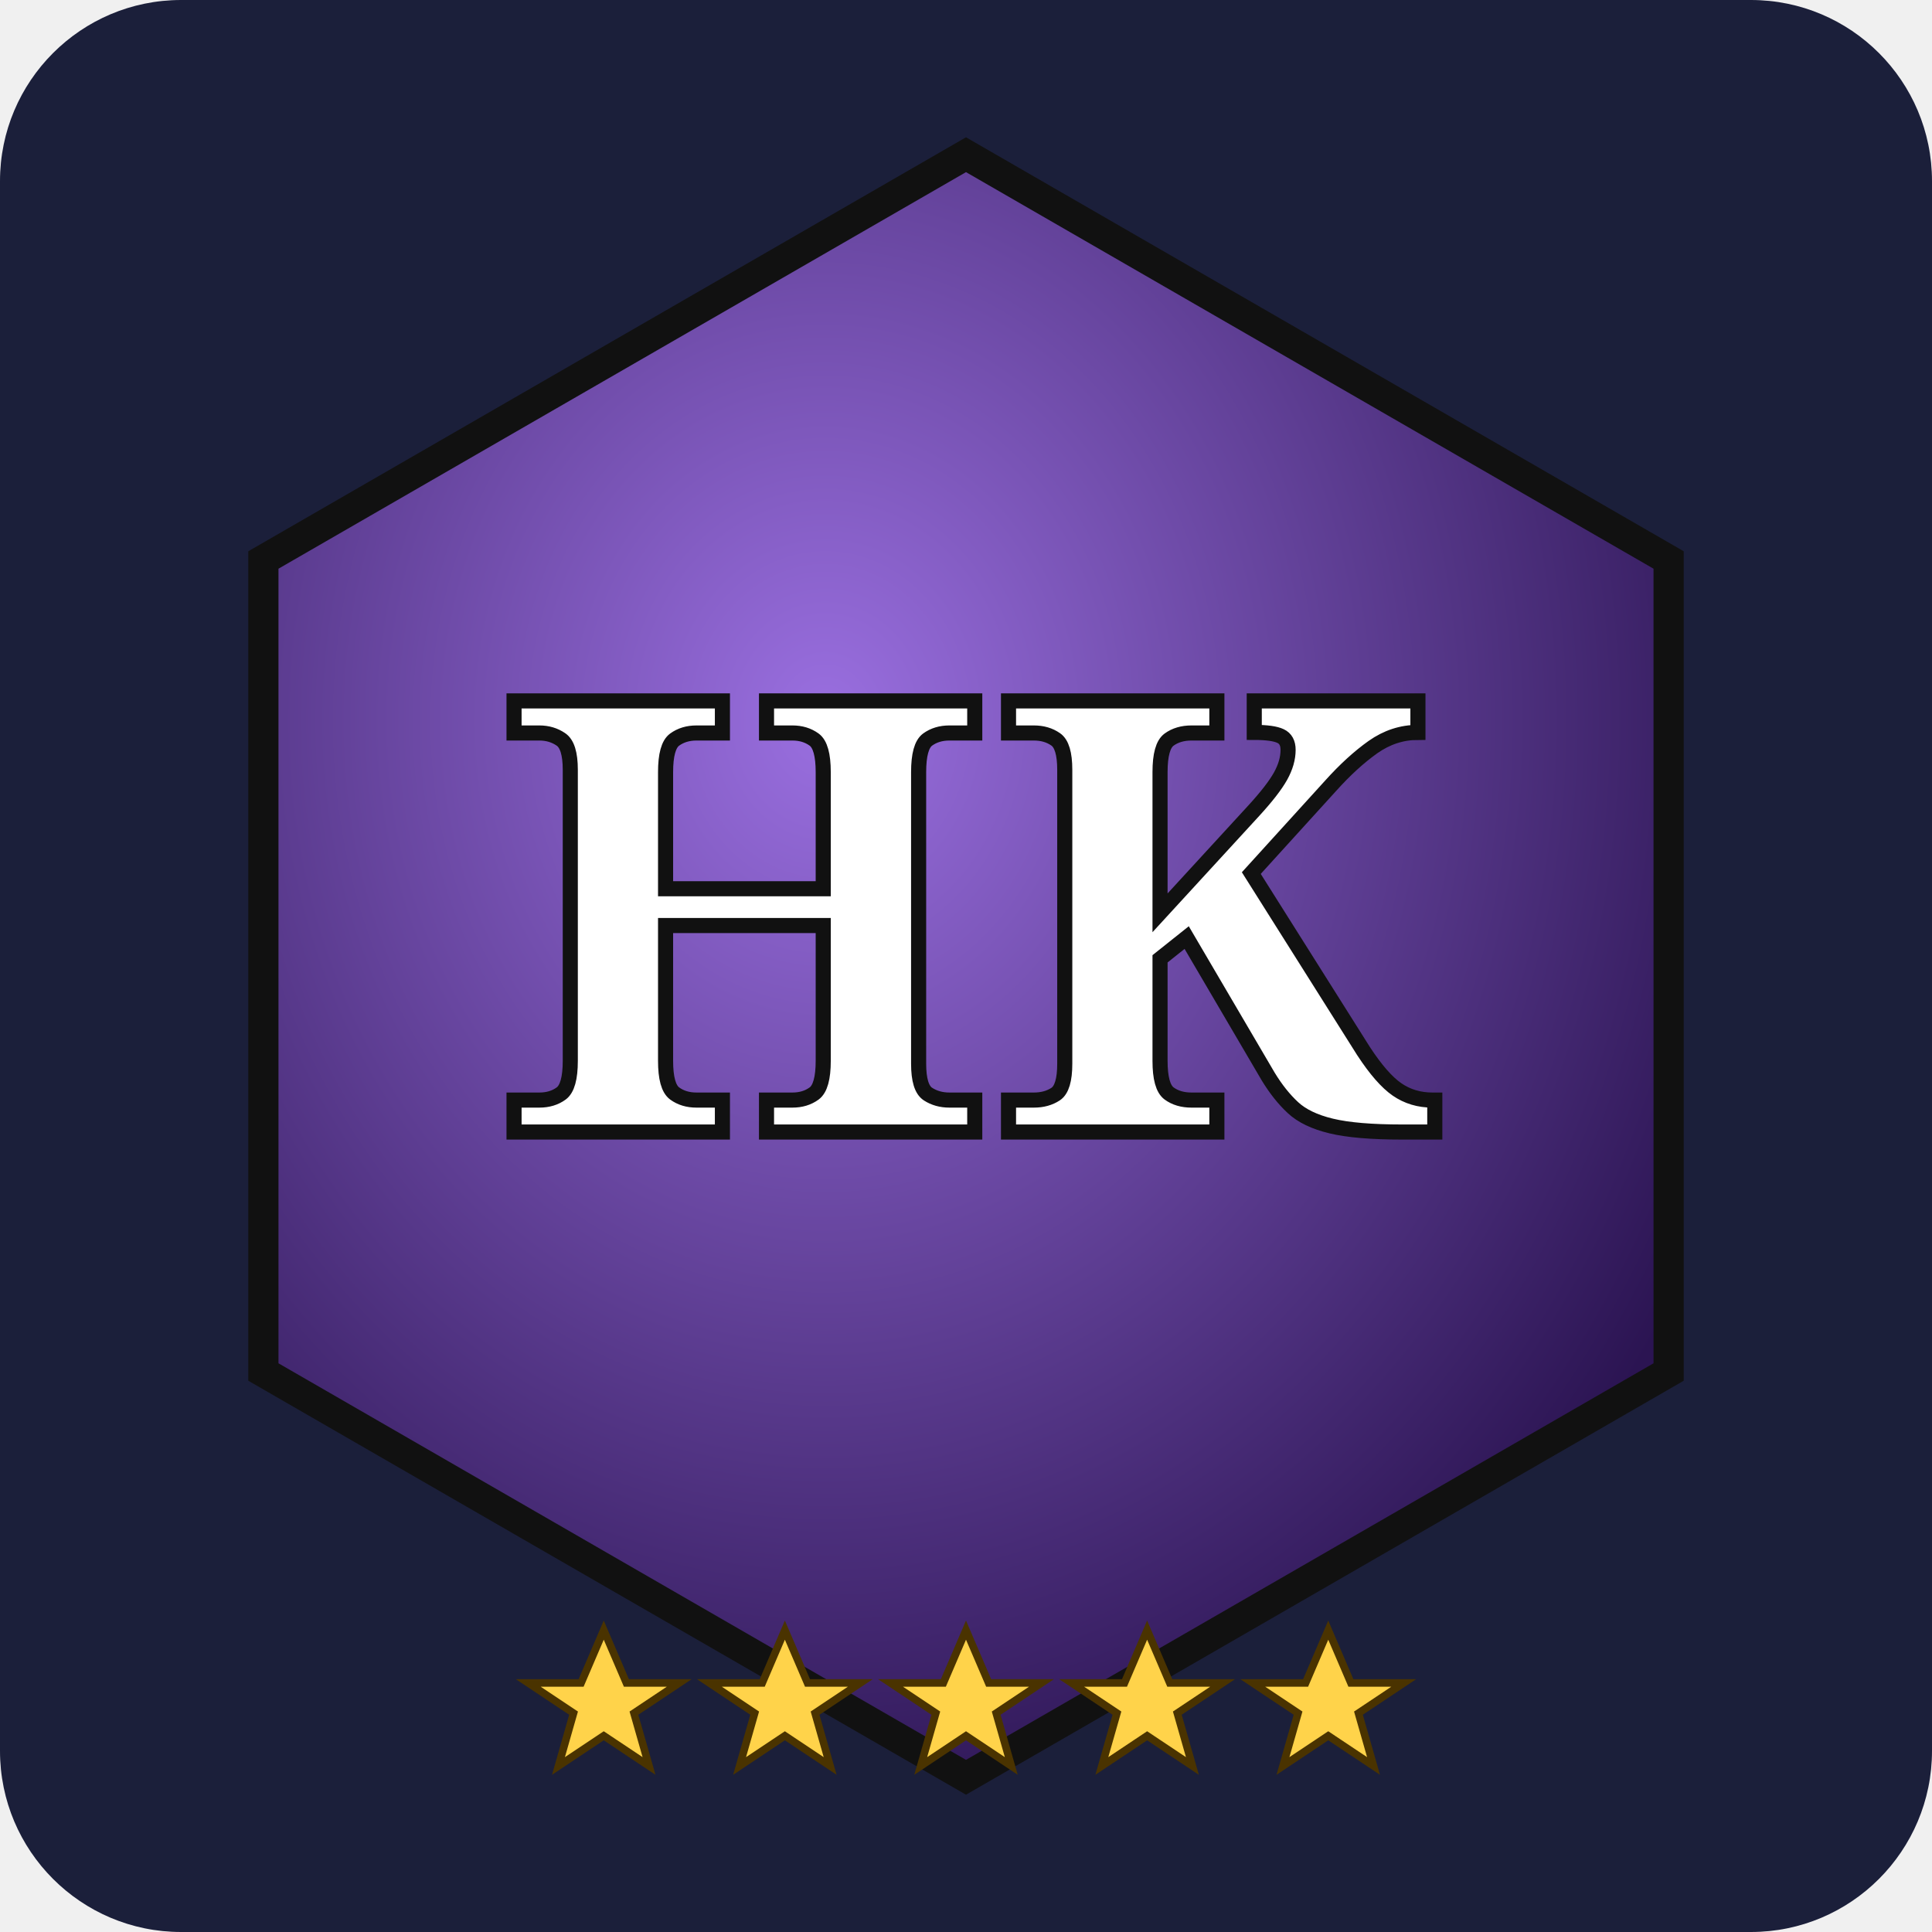
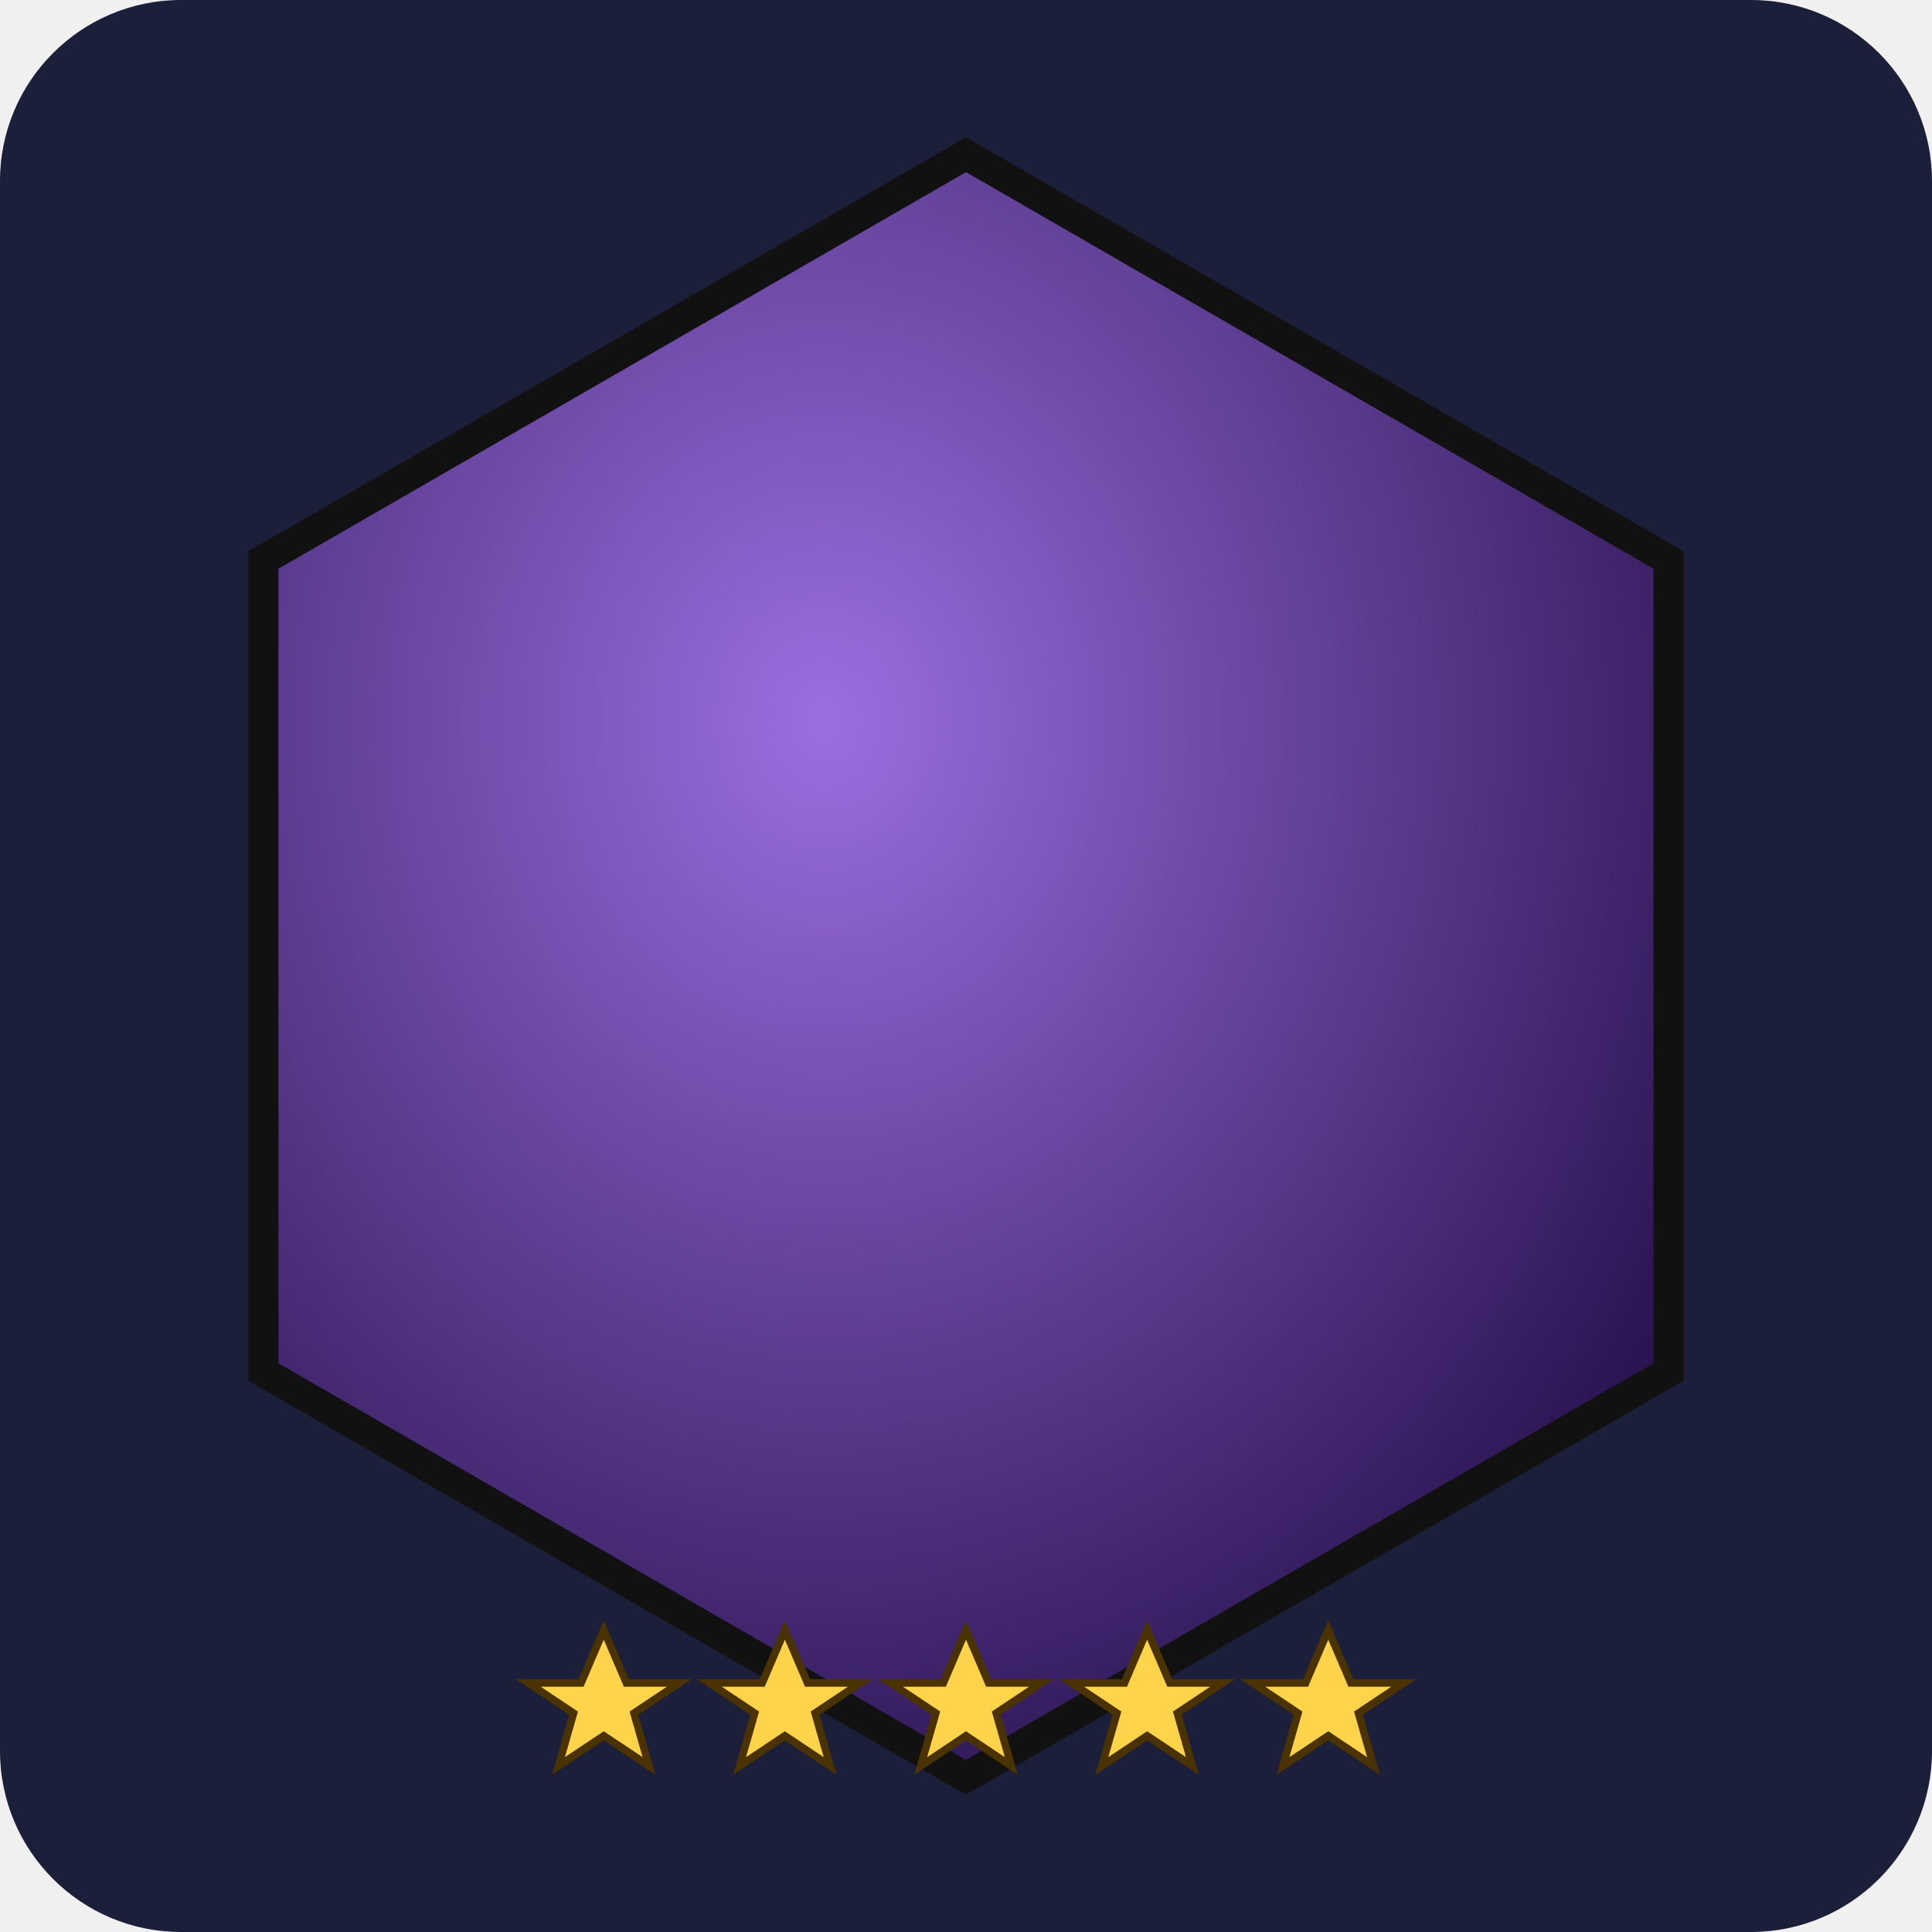
<svg xmlns="http://www.w3.org/2000/svg" width="256" height="256" viewBox="0 0 256 256">
  <defs>
    <radialGradient id="g" cx="40%" cy="35%" r="70%">
      <stop offset="0" stop-color="#9a6fe0" />
      <stop offset="1" stop-color="#2b1452" />
    </radialGradient>
  </defs>
  <rect width="256" height="256" rx="24" fill="#1b1f3a" />
  <polygon points="221.1,74.2 221.1,181.8 128.0,235.5 34.9,181.8 34.9,74.2 128.0,20.5" fill="url(#g)" stroke="#111" stroke-width="4" />
-   <text x="128.0" y="150.0" font-family="Georgia, serif" font-size="80" font-weight="bold" text-anchor="middle" fill="#fff" stroke="#111" stroke-width="2">HK</text>
  <polygon transform="translate(70.0,216) scale(1)" points="10,0 13,7 20,7 14,11 16,18 10,14 4,18 6,11 0,7 7,7" fill="#ffd34a" stroke="#4a3300" stroke-width="1" />
  <polygon transform="translate(94.0,216) scale(1)" points="10,0 13,7 20,7 14,11 16,18 10,14 4,18 6,11 0,7 7,7" fill="#ffd34a" stroke="#4a3300" stroke-width="1" />
  <polygon transform="translate(118.0,216) scale(1)" points="10,0 13,7 20,7 14,11 16,18 10,14 4,18 6,11 0,7 7,7" fill="#ffd34a" stroke="#4a3300" stroke-width="1" />
  <polygon transform="translate(142.0,216) scale(1)" points="10,0 13,7 20,7 14,11 16,18 10,14 4,18 6,11 0,7 7,7" fill="#ffd34a" stroke="#4a3300" stroke-width="1" />
  <polygon transform="translate(166.0,216) scale(1)" points="10,0 13,7 20,7 14,11 16,18 10,14 4,18 6,11 0,7 7,7" fill="#ffd34a" stroke="#4a3300" stroke-width="1" />
</svg>
